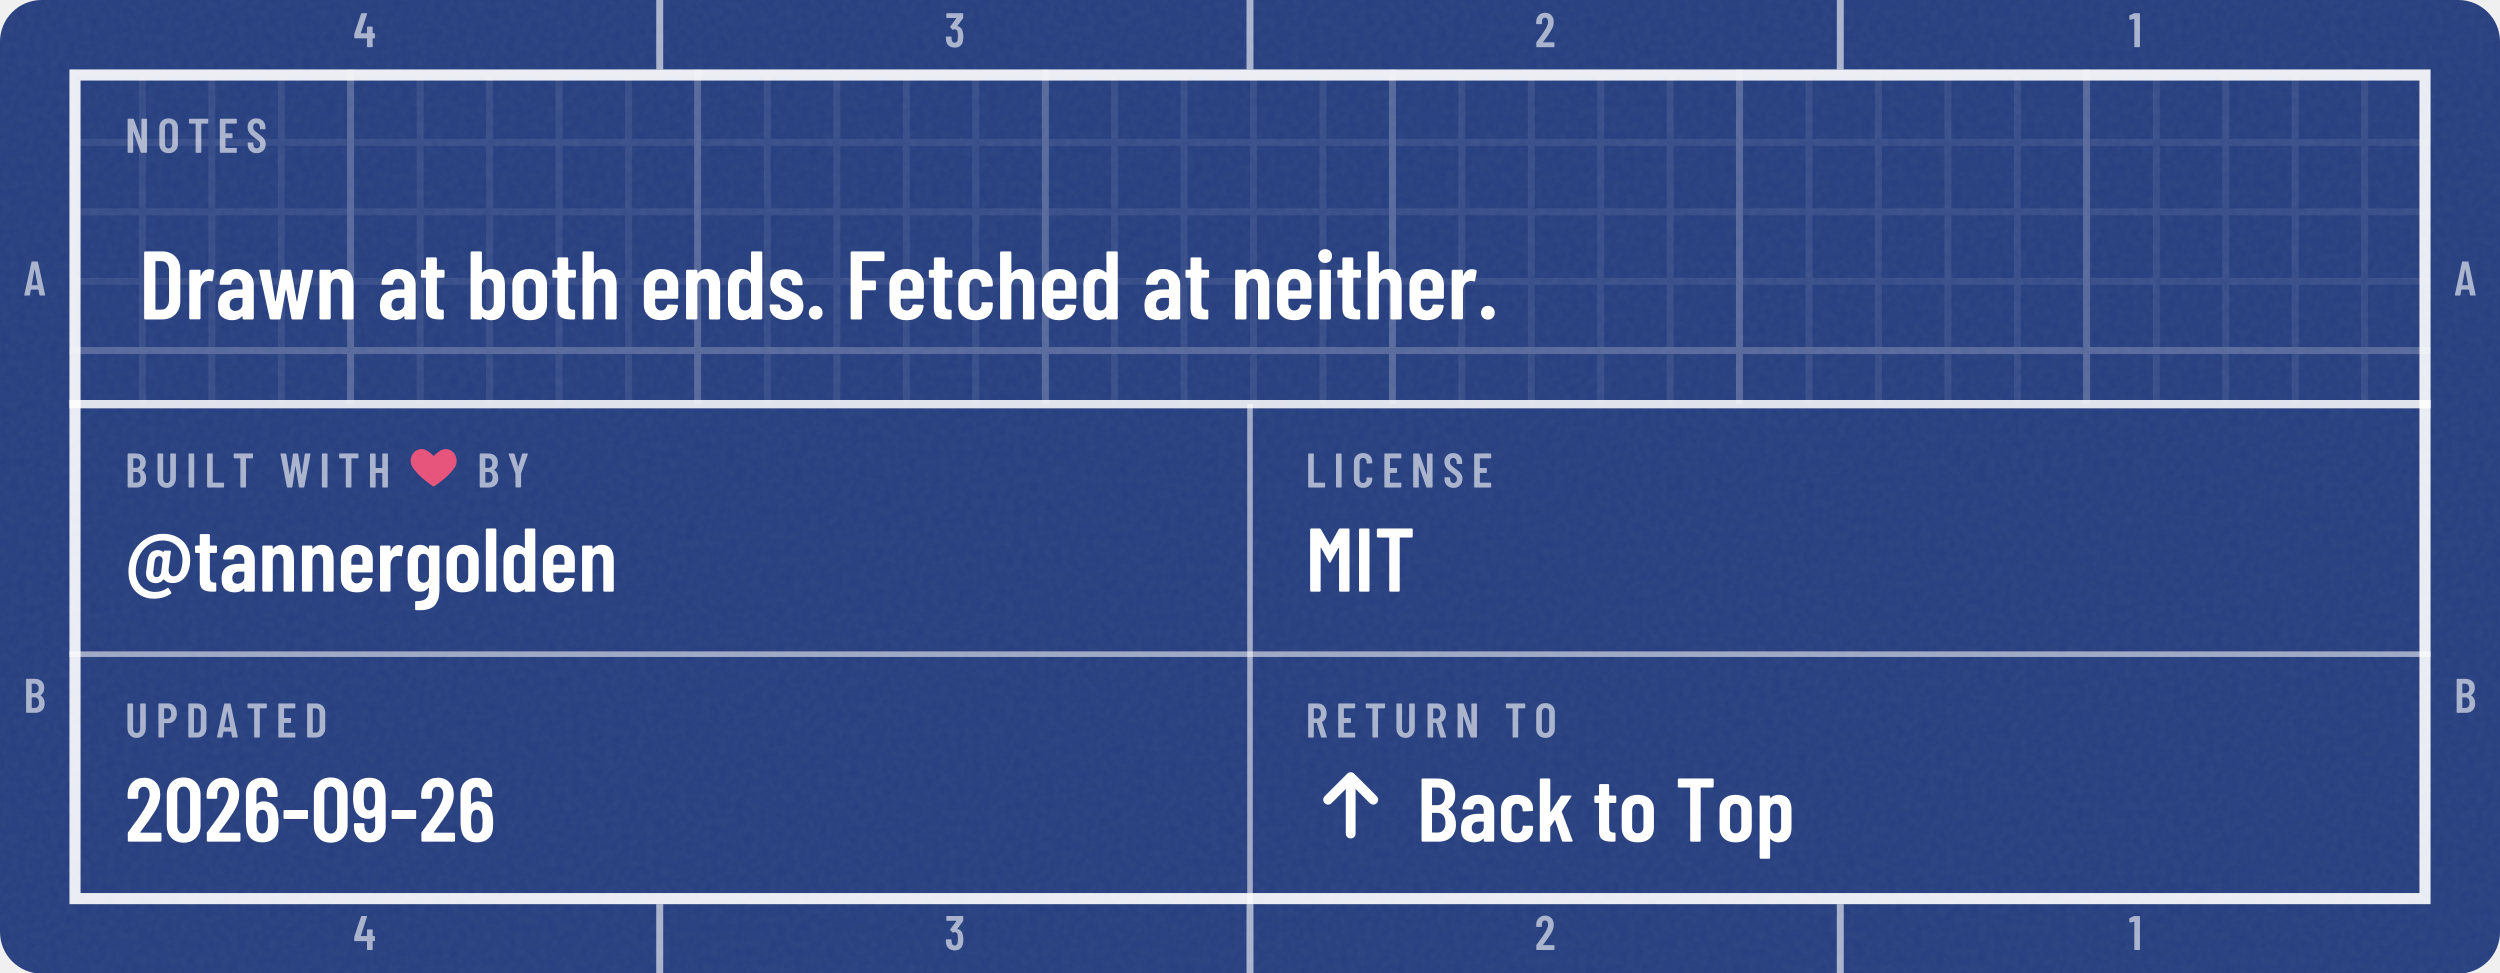
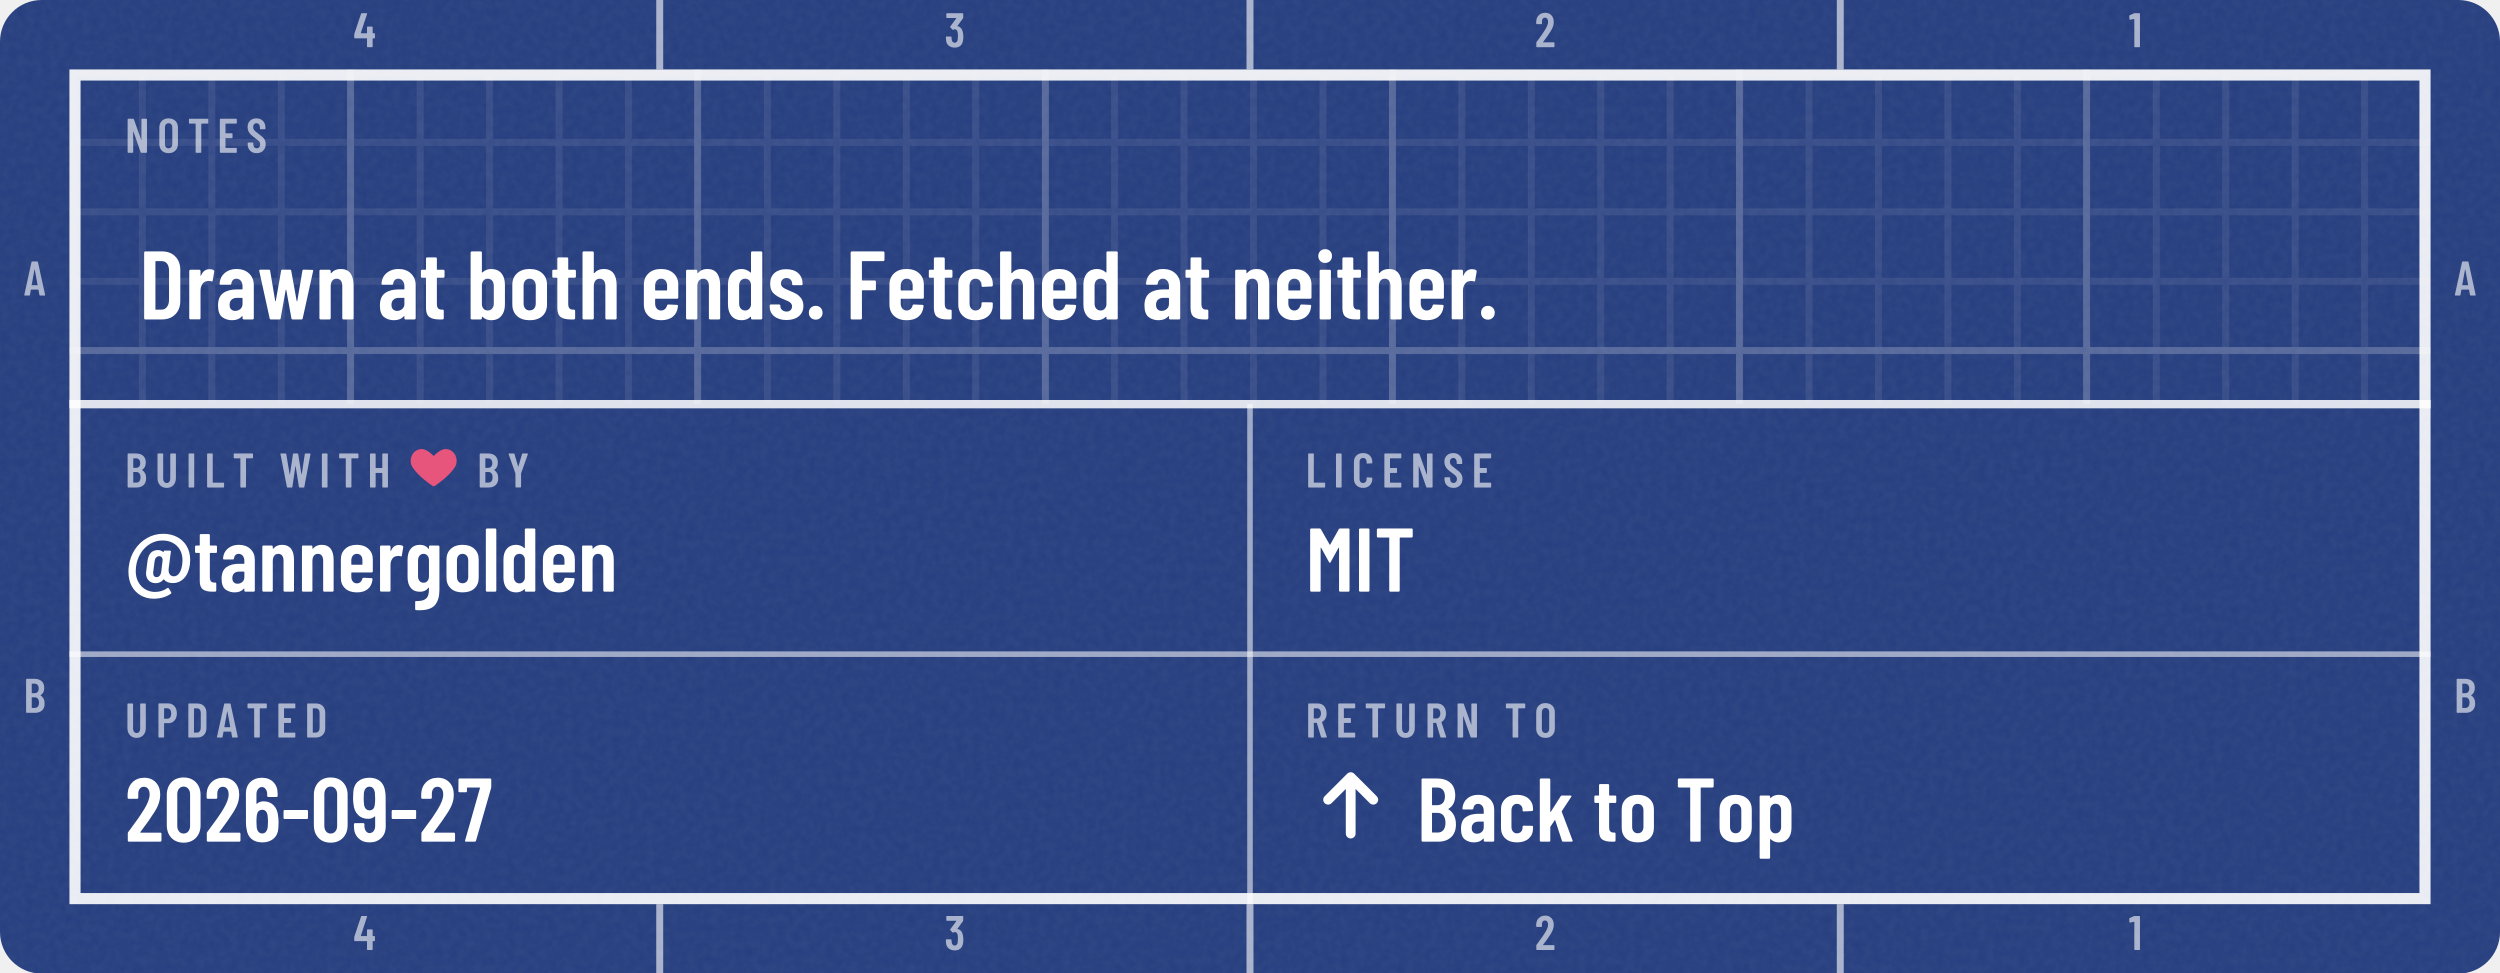
<svg xmlns="http://www.w3.org/2000/svg" width="360" height="140" viewBox="0 0 360 140" role="img" aria-labelledby="t d">
  <defs>
    <clipPath id="kc1">
      <rect x="0" y="0" width="360" height="140.2" rx="6" />
    </clipPath>
    <filter id="kn2" x="0" y="0" width="100%" height="100%">
      <feTurbulence type="fractalNoise" baseFrequency=".85" numOctaves="2" stitchTiles="stitch" />
      <feColorMatrix values="0 0 0 0 1 0 0 0 0 1 0 0 0 0 1 0 0 0 0.06 0" />
    </filter>
    <pattern id="kp3" width="10" height="10" patternUnits="userSpaceOnUse">
      <path d="M10 .5H.5V10" fill="none" stroke="#FFFFFF" stroke-opacity="0.075" />
    </pattern>
    <pattern id="kp4" width="50" height="50" patternUnits="userSpaceOnUse">
      <path d="M50 .5H.5V50" fill="none" stroke="#FFFFFF" stroke-opacity="0.16" />
    </pattern>
    <clipPath id="kc5">
      <path clip-rule="evenodd" d="M10 10h340v120.2h-340zM10 58.2h340v72h-340z" />
    </clipPath>
    <path id="m45" d="M27 263V339Q27 344 30 348Q34 351 39 351H286Q291 351 294 348Q298 344 298 339V263Q298 258 294 254Q291 251 286 251H39Q34 251 30 254Q27 258 27 263Z" />
    <path id="m46" d="M35 69Q35 100 55 120Q75 140 106 140Q137 140 156 120Q176 100 176 69Q176 38 156 18Q136 -2 106 -2Q75 -2 55 18Q35 38 35 69Z" />
    <path id="m48" d="M38 183V517Q38 604 89 658Q140 711 224 711Q309 711 360 658Q412 604 412 517V183Q412 96 360 42Q309 -11 224 -11Q140 -11 89 42Q38 96 38 183ZM296 176V524Q296 563 276 586Q257 610 224 610Q192 610 173 586Q154 563 154 524V176Q154 137 173 114Q192 90 224 90Q257 90 276 114Q296 137 296 176Z" />
    <path id="m49" d="M122 700H218Q223 700 226 696Q230 693 230 688V12Q230 7 226 4Q223 0 218 0H126Q121 0 118 4Q114 7 114 12V576Q114 578 112 580Q111 582 109 581L27 565H24Q13 565 13 576L10 643Q10 653 18 657L107 697Q114 700 122 700Z" />
    <path id="m50" d="M173 100H392Q397 100 400 96Q404 93 404 88V12Q404 7 400 4Q397 0 392 0H43Q38 0 34 4Q31 7 31 12V92Q31 101 36 107L75 160Q114 212 152 266Q189 320 215 363Q273 459 273 522Q273 562 256 585Q238 608 209 608Q180 608 163 586Q146 563 147 526V487Q147 482 144 478Q140 475 135 475H41Q36 475 32 478Q29 482 29 487V530Q33 610 84 659Q134 708 214 708Q293 708 342 656Q390 605 390 521Q390 471 373 422Q356 373 319 317Q294 277 260 229Q225 181 214 166Q184 126 170 106Q168 104 169 102Q170 100 173 100Z" />
    <path id="m51" d="M387 218Q387 169 380 134Q368 66 326 29Q283 -8 210 -8Q134 -8 86 32Q38 73 32 143Q30 165 28 207Q28 219 40 219H132Q144 219 144 207Q146 173 148 156Q153 125 169 108Q185 92 210 92Q234 92 250 108Q266 123 271 152Q276 182 276 230Q276 281 269 315Q263 341 248 355Q233 369 210 369Q195 369 183 360Q177 356 174 356Q172 356 166 360L119 408Q115 412 115 417Q115 421 118 425L243 595Q245 597 244 599Q242 601 239 601H49Q44 601 40 604Q37 608 37 613V688Q37 693 40 696Q44 700 49 700H373Q378 700 382 696Q385 693 385 688V609Q385 602 380 594L266 438Q262 432 268 431Q309 426 338 392Q368 358 378 307Q387 267 387 218Z" />
    <path id="m52" d="M443 275V194Q443 189 440 186Q436 182 431 182H401Q396 182 396 177V12Q396 7 392 4Q389 0 384 0H292Q287 0 284 4Q280 7 280 12V177Q280 182 275 182H29Q24 182 20 186Q17 189 17 194V259Q17 268 19 274L158 690Q161 700 171 700H271Q277 700 280 696Q283 693 281 686L153 293Q152 287 157 287H275Q280 287 280 292V412Q280 417 284 420Q287 424 292 424H384Q389 424 392 420Q396 417 396 412V292Q396 287 401 287H431Q436 287 440 284Q443 280 443 275Z" />
    <path id="m54" d="M401 216Q401 193 399 151Q394 75 346 34Q299 -8 221 -8Q147 -8 101 30Q55 69 46 144Q40 171 40 207L39 532Q39 613 88 660Q138 708 219 708Q295 708 343 660Q391 612 391 532V507Q391 502 388 498Q384 495 379 495H287Q282 495 278 498Q275 502 275 507V526Q275 560 258 582Q242 605 219 605Q191 605 174 583Q156 561 156 526V423Q156 420 158 419Q160 418 162 420Q191 447 234 447Q303 447 346 403Q389 359 396 286Q401 253 401 216ZM284 224Q284 250 279 295Q267 353 220 353Q196 353 180 338Q165 322 160 292Q156 257 156 224Q156 195 159 157Q164 125 180 108Q195 91 220 91Q245 91 260 109Q276 127 281 160Q284 196 284 224Z" />
+     <path id="m55" d="M90 13 255 594Q257 600 251 600H116Q111 600 111 595V559Q111 554 108 550Q104 547 99 547H28Q23 547 20 550Q16 554 16 559L17 688Q17 693 20 696Q24 700 29 700H368Q373 700 376 696Q380 693 380 688V607Q380 603 378 593L211 10Q208 0 197 0H100Q87 0 90 13Z" />
    <path id="m57" d="M384 168Q384 87 334 40Q285 -8 204 -8Q128 -8 80 40Q32 88 32 168V193Q32 198 36 202Q39 205 44 205H136Q141 205 144 202Q148 198 148 193V174Q148 140 164 118Q181 95 204 95Q232 95 250 117Q267 139 267 174V276Q267 279 265 280Q263 281 261 279Q232 253 189 253Q120 253 77 297Q34 341 27 414Q22 447 22 484Q22 518 25 549Q29 625 76 666Q124 708 203 708Q276 708 322 670Q368 631 378 556Q383 526 383 493ZM267 476Q267 506 264 543Q253 609 204 609Q179 609 163 591Q147 573 142 540Q140 516 140 476Q140 439 145 405Q150 377 166 362Q181 347 204 347Q228 347 244 362Q259 378 263 408Q267 443 267 476Z" />
    <path id="m64" d="M722 352Q722 327 719 301Q706 204 655 150Q604 95 529 95Q465 95 431 135Q427 138 424 134Q409 113 387 104Q365 94 343 94Q292 94 262 124Q233 154 233 201Q233 218 238 250L242 283Q244 307 250 347Q268 461 367 461Q380 461 394 456Q409 451 421 440Q428 435 428 442V444Q429 455 441 455H497Q509 455 508 442L484 258Q483 252 483 240Q483 206 499 188Q515 170 541 170Q577 170 602 206Q626 243 634 303Q637 326 637 346Q637 413 609 463Q581 513 530 540Q480 567 414 567Q342 567 279 530Q216 492 174 426Q132 359 122 275Q119 251 119 229Q119 156 149 104Q179 51 228 24Q277 -3 333 -3Q408 -3 468 39Q473 42 476 42Q482 42 485 36L511 -6Q513 -9 513 -14Q513 -19 508 -23Q472 -48 424 -63Q375 -78 319 -78Q239 -78 175 -42Q111 -5 74 62Q38 130 38 221Q38 253 42 280Q55 384 109 466Q163 549 246 595Q328 641 422 641Q510 641 578 605Q646 569 684 504Q722 438 722 352ZM400 212 403 233 404 243 414 326 416 343Q419 365 408 379Q398 393 379 393Q360 393 346 379Q332 365 329 343L326 322Q320 283 320 276L312 212Q311 188 321 174Q331 161 350 161Q369 161 382 175Q396 189 400 212Z" />
    <path id="m65" d="M325 11 306 116Q306 121 300 121H154Q148 121 148 116L129 11Q128 0 116 0H25Q11 0 14 13L162 689Q164 700 175 700H281Q292 700 294 689L442 13V9Q442 0 431 0H338Q326 0 325 11ZM171 212H282Q288 212 287 217L229 533Q228 536 226 536Q224 536 223 533L166 217Q165 212 171 212Z" />
    <path id="m66" d="M242 0H66Q61 0 58 4Q54 7 54 12V688Q54 693 58 696Q61 700 66 700H224Q319 700 373 652Q427 604 427 512Q427 409 354 365Q349 362 352 359Q391 334 413 292Q435 250 435 192Q435 100 382 50Q328 0 242 0ZM170 595V409Q170 404 175 404H226Q267 404 290 429Q313 454 313 500Q313 548 290 574Q267 600 226 600H175Q170 600 170 595ZM319 208Q319 260 296 290Q273 319 233 319H175Q170 319 170 314V106Q170 101 175 101H233Q273 101 296 129Q319 157 319 208Z" />
    <path id="m67" d="M42 180V521Q42 607 94 658Q145 708 230 708Q316 708 368 658Q420 607 420 521V509Q420 504 416 500Q413 496 408 496L315 492Q303 492 303 504V529Q303 564 283 586Q263 608 230 608Q198 608 178 586Q158 564 158 529V171Q158 136 178 114Q198 92 230 92Q263 92 283 114Q303 136 303 171V196Q303 201 306 204Q310 208 315 208L408 204Q413 204 416 200Q420 197 420 192V180Q420 95 368 44Q316 -8 230 -8Q145 -8 94 44Q42 95 42 180Z" />
    <path id="m68" d="M54 12V688Q54 693 58 696Q61 700 66 700H237Q323 700 374 648Q426 596 426 509V191Q426 104 374 52Q323 0 237 0H66Q61 0 58 4Q54 7 54 12ZM175 100 235 101Q268 101 288 128Q309 154 310 198V502Q310 547 290 574Q269 600 234 600H175Q170 600 170 595V105Q170 100 175 100Z" />
    <path id="m69" d="M391 600H175Q170 600 170 595V406Q170 401 175 401H303Q308 401 312 398Q315 394 315 389V312Q315 307 312 304Q308 300 303 300H175Q170 300 170 295V105Q170 100 175 100H391Q396 100 400 96Q403 93 403 88V12Q403 7 400 4Q396 0 391 0H66Q61 0 58 4Q54 7 54 12V688Q54 693 58 696Q61 700 66 700H391Q396 700 400 696Q403 693 403 688V612Q403 607 400 604Q396 600 391 600Z" />
    <path id="m70" d="M390 600H175Q170 600 170 595V406Q170 401 175 401H302Q307 401 310 398Q314 394 314 389V312Q314 307 310 304Q307 300 302 300H175Q170 300 170 295V12Q170 7 166 4Q163 0 158 0H66Q61 0 58 4Q54 7 54 12V688Q54 693 58 696Q61 700 66 700H390Q395 700 398 696Q402 693 402 688V612Q402 607 398 604Q395 600 390 600Z" />
    <path id="m72" d="M319 700H411Q416 700 420 696Q423 693 423 688V12Q423 7 420 4Q416 0 411 0H319Q314 0 310 4Q307 7 307 12V295Q307 300 302 300H175Q170 300 170 295V12Q170 7 166 4Q163 0 158 0H66Q61 0 58 4Q54 7 54 12V688Q54 693 58 696Q61 700 66 700H158Q163 700 166 696Q170 693 170 688V406Q170 401 175 401H302Q307 401 307 406V688Q307 693 310 696Q314 700 319 700Z" />
    <path id="m73" d="M54 12V688Q54 693 58 696Q61 700 66 700H158Q163 700 166 696Q170 693 170 688V12Q170 7 166 4Q163 0 158 0H66Q61 0 58 4Q54 7 54 12Z" />
    <path id="m76" d="M54 12V688Q54 693 58 696Q61 700 66 700H158Q163 700 166 696Q170 693 170 688V105Q170 100 175 100H391Q396 100 400 96Q403 93 403 88V12Q403 7 400 4Q396 0 391 0H66Q61 0 58 4Q54 7 54 12Z" />
    <path id="m77" d="M383 700H475Q480 700 484 696Q487 693 487 688V12Q487 7 484 4Q480 0 475 0H383Q378 0 374 4Q371 7 371 12V484Q371 488 369 488Q367 488 365 485L278 327Q273 319 269 319Q265 319 260 327L173 485Q171 488 169 488Q167 488 167 484V12Q167 7 164 4Q160 0 155 0H63Q58 0 54 4Q51 7 51 12V688Q51 693 54 696Q58 700 63 700H155Q165 700 170 692L267 521Q270 517 273 521L368 692Q373 700 383 700Z" />
    <path id="m78" d="M350 700H441Q446 700 450 696Q453 693 453 688V12Q453 7 450 4Q446 0 441 0H336Q326 0 323 10L174 434Q173 437 170 436Q168 436 168 433L169 12Q169 7 166 4Q162 0 157 0H66Q61 0 58 4Q54 7 54 12V688Q54 693 58 696Q61 700 66 700H169Q179 700 182 690L332 269Q333 266 336 266Q338 267 338 270V688Q338 693 342 696Q345 700 350 700Z" />
    <path id="m79" d="M42 182V518Q42 604 94 656Q147 708 233 708Q319 708 372 656Q425 604 425 518V182Q425 96 372 44Q319 -8 233 -8Q147 -8 94 44Q42 96 42 182ZM309 177V523Q309 561 288 584Q267 608 233 608Q199 608 178 584Q158 561 158 523V177Q158 139 178 116Q199 92 233 92Q267 92 288 116Q309 139 309 177Z" />
    <path id="m80" d="M432 495Q432 405 384 350Q337 295 259 295H174Q169 295 169 290V12Q169 7 166 4Q162 0 157 0H65Q60 0 56 4Q53 7 53 12V689Q53 694 56 698Q60 701 65 701H253Q306 701 346 675Q387 649 410 602Q432 555 432 495ZM316 492Q316 542 294 572Q271 601 234 601H174Q169 601 169 596V391Q169 386 174 386H234Q271 386 294 414Q316 443 316 492Z" />
    <path id="m82" d="M318 10 233 297Q231 301 228 301H175Q170 301 170 296V12Q170 7 166 4Q163 0 158 0H66Q61 0 58 4Q54 7 54 12V688Q54 693 58 696Q61 700 66 700H254Q307 700 348 674Q388 649 410 602Q433 556 433 496Q433 434 409 389Q385 344 342 321Q338 320 339 315L437 14Q438 12 438 9Q438 0 427 0H331Q321 0 318 10ZM170 595V396Q170 391 175 391H236Q272 391 294 419Q317 447 317 495Q317 543 294 572Q272 600 236 600H175Q170 600 170 595Z" />
    <path id="m83" d="M34 173V199Q34 204 38 208Q41 211 46 211H137Q142 211 146 208Q149 204 149 199V179Q149 140 168 116Q188 92 219 92Q250 92 270 114Q290 137 290 174Q290 200 279 219Q268 238 248 255Q228 272 184 304Q134 340 104 368Q73 396 52 436Q32 475 32 527Q32 610 82 659Q132 708 214 708Q297 708 348 656Q399 605 399 520V496Q399 491 396 488Q392 484 387 484H297Q292 484 288 488Q285 491 285 496V522Q285 561 266 584Q246 608 214 608Q184 608 165 586Q146 565 146 527Q146 491 166 466Q187 441 247 397Q308 352 339 324Q370 295 387 261Q404 227 404 180Q404 95 353 44Q302 -8 219 -8Q136 -8 85 42Q34 92 34 173Z" />
    <path id="m84" d="M425 688V612Q425 607 422 604Q418 600 413 600H286Q281 600 281 595V12Q281 7 278 4Q274 0 269 0H177Q172 0 168 4Q165 7 165 12V595Q165 600 160 600H40Q35 600 32 604Q28 607 28 612V688Q28 693 32 696Q35 700 40 700H413Q418 700 422 696Q425 693 425 688Z" />
    <path id="m85" d="M50 194V688Q50 693 54 696Q57 700 62 700H154Q159 700 162 696Q166 693 166 688V182Q166 142 186 117Q206 92 239 92Q272 92 292 117Q312 142 312 182V688Q312 693 316 696Q319 700 324 700H416Q421 700 424 696Q428 693 428 688V194Q428 103 376 48Q324 -8 239 -8Q153 -8 102 48Q50 103 50 194Z" />
    <path id="m87" d="M157 11 24 687 23 691Q23 700 34 700H130Q142 700 143 689L213 272Q214 269 216 269Q218 269 219 272L282 689Q283 700 295 700H375Q387 700 388 689L456 272Q457 269 459 269Q461 269 462 272L525 689Q526 700 538 700H631Q644 700 642 687L515 11Q514 0 502 0H417Q405 0 404 11L337 436Q336 440 334 440Q332 440 331 436L269 11Q268 0 256 0H170Q158 0 157 11Z" />
    <path id="m89" d="M170 13V286L169 292L30 686Q29 688 29 691Q29 700 40 700H136Q147 700 150 690L225 433Q226 430 228 430Q230 430 231 433L306 690Q309 700 320 700H416Q422 700 425 696Q428 693 426 686L287 292L286 286V13Q286 8 282 4Q279 1 274 1H182Q177 1 174 4Q170 8 170 13Z" />
    <path id="m97" d="M397 352V12Q397 7 394 4Q390 0 385 0H293Q288 0 284 4Q281 7 281 12V31Q281 34 279 35Q277 36 275 33Q240 -8 173 -8Q116 -8 72 24Q29 57 29 143Q29 233 82 271Q134 309 224 309H276Q281 309 281 314V340Q281 376 263 398Q245 419 218 419Q197 419 183 406Q169 392 166 369Q165 357 153 357H56Q44 357 45 369Q50 437 98 478Q147 519 220 519Q299 519 348 473Q397 427 397 352ZM281 160V217Q281 222 276 222H224Q190 222 169 204Q148 185 148 150Q148 119 164 104Q180 88 205 88Q235 88 258 107Q281 126 281 160Z" />
    <path id="m98" d="M399 357V154Q399 80 362 36Q325 -8 258 -8Q204 -8 168 27Q166 29 164 28Q162 27 162 24V12Q162 7 158 4Q155 0 150 0H58Q53 0 50 4Q46 7 46 12V688Q46 693 50 696Q53 700 58 700H150Q155 700 158 696Q162 693 162 688V486Q162 483 164 482Q167 482 170 486Q189 503 212 511Q236 519 258 519Q324 519 362 476Q399 433 399 357ZM222 419Q198 419 182 404Q166 388 162 362V149Q166 123 182 108Q198 92 222 92Q250 92 267 112Q284 131 284 163V348Q284 380 267 400Q250 419 222 419Z" />
    <path id="m99" d="M38 155V357Q38 430 86 474Q133 519 215 519Q297 519 345 476Q393 432 393 365V351Q393 346 390 342Q386 339 381 339L289 335Q277 335 277 347V357Q277 382 260 400Q242 419 215 419Q188 419 171 399Q154 379 154 348V163Q154 132 171 112Q188 92 215 92Q242 92 260 110Q277 129 277 155V165Q277 170 280 174Q284 177 289 177L381 176Q386 176 390 172Q393 169 393 164V146Q393 77 345 34Q297 -8 215 -8Q133 -8 86 36Q38 80 38 155Z" />
    <path id="m100" d="M287 700H379Q384 700 388 696Q391 693 391 688V12Q391 7 388 4Q384 0 379 0H287Q282 0 278 4Q275 7 275 12V24Q275 27 273 28Q271 29 269 27Q233 -8 179 -8Q112 -8 75 36Q38 80 38 154V357Q38 433 76 476Q113 519 179 519Q202 519 226 510Q250 502 269 483Q271 481 273 482Q275 483 275 486V688Q275 693 278 696Q282 700 287 700ZM275 149V362Q271 388 255 404Q239 419 215 419Q187 419 170 400Q153 380 153 348V163Q153 131 170 112Q187 92 215 92Q239 92 255 108Q271 123 275 149Z" />
    <path id="m101" d="M380 213H159Q154 213 154 208V163Q154 132 171 112Q188 92 215 92Q238 92 254 106Q271 121 276 144Q279 154 289 154L378 150Q383 150 386 146Q390 143 389 137Q382 67 338 30Q294 -8 215 -8Q133 -8 86 36Q38 79 38 154V357Q38 430 86 474Q133 519 215 519Q297 519 344 474Q392 430 392 357V225Q392 220 388 216Q385 213 380 213ZM154 348V303Q154 298 159 298H272Q277 298 277 303V348Q277 380 260 400Q243 419 215 419Q188 419 171 399Q154 379 154 348Z" />
    <path id="m103" d="M287 511H379Q384 511 388 508Q391 504 391 499V19Q391 -89 342 -148Q293 -206 167 -206Q145 -206 134 -205Q122 -204 122 -192V-115Q122 -102 135 -104Q192 -105 222 -90Q253 -75 264 -46Q275 -17 275 30V41Q275 44 273 44Q271 45 269 42Q236 -1 175 -1Q108 -1 73 42Q38 86 38 161V357Q38 434 74 476Q109 519 175 519Q236 519 269 476Q271 473 273 474Q275 474 275 477V499Q275 504 278 508Q282 511 287 511ZM275 169V348Q275 380 258 400Q242 419 215 419Q188 419 171 399Q154 379 154 348V169Q154 138 171 118Q188 99 215 99Q242 99 258 118Q275 138 275 169Z" />
    <path id="m104" d="M397 352V12Q397 7 394 4Q390 0 385 0H293Q288 0 284 4Q281 7 281 12V343Q281 379 266 399Q251 419 223 419Q194 419 178 398Q162 377 162 340V12Q162 7 158 4Q155 0 150 0H58Q53 0 50 4Q46 7 46 12V688Q46 693 50 696Q53 700 58 700H150Q155 700 158 696Q162 693 162 688V479Q162 476 164 476Q167 475 170 479Q204 519 265 519Q330 519 364 476Q397 432 397 352Z" />
    <path id="m105" d="M36 652Q36 683 56 703Q76 723 107 723Q138 723 158 703Q177 683 177 652Q177 621 157 601Q137 581 107 581Q76 581 56 601Q36 621 36 652ZM50 12V499Q50 504 54 508Q57 511 62 511H154Q159 511 162 508Q166 504 166 499V12Q166 7 162 4Q159 0 154 0H62Q57 0 54 4Q50 7 50 12Z" />
    <path id="m107" d="M46 12V688Q46 693 50 696Q53 700 58 700H150Q155 700 158 696Q162 693 162 688V332Q162 328 164 328Q166 328 168 331L277 503Q281 511 291 511H387Q394 511 396 506Q398 502 394 496L290 339Q288 335 289 332L409 14Q410 12 410 9Q410 0 399 0H304Q294 0 291 10L217 236Q216 239 214 240Q212 240 211 237L164 167Q162 163 162 161V12Q162 7 158 4Q155 0 150 0H58Q53 0 50 4Q46 7 46 12Z" />
    <path id="m108" d="M42 12V688Q42 693 46 696Q49 700 54 700H146Q151 700 154 696Q158 693 158 688V12Q158 7 154 4Q151 0 146 0H54Q49 0 46 4Q42 7 42 12Z" />
    <path id="m110" d="M397 352V12Q397 7 394 4Q390 0 385 0H293Q288 0 284 4Q281 7 281 12V343Q281 379 266 399Q251 419 223 419Q194 419 178 398Q162 377 162 340V12Q162 7 158 4Q155 0 150 0H58Q53 0 50 4Q46 7 46 12V499Q46 504 50 508Q53 511 58 511H150Q155 511 158 508Q162 504 162 499V479Q162 476 164 476Q167 475 170 479Q204 519 265 519Q330 519 364 476Q397 432 397 352Z" />
    <path id="m111" d="M38 155V356Q38 430 86 474Q134 519 216 519Q299 519 347 474Q395 430 395 356V155Q395 80 348 36Q300 -8 216 -8Q133 -8 86 36Q38 80 38 155ZM279 164V348Q279 379 262 399Q244 419 216 419Q188 419 171 400Q154 380 154 348V164Q154 132 171 112Q188 93 216 93Q244 93 262 112Q279 132 279 164Z" />
    <path id="m112" d="M403 357V155Q403 78 366 35Q329 -8 262 -8Q239 -8 215 0Q191 9 172 28Q170 30 168 29Q166 28 166 25V-177Q166 -182 162 -186Q159 -189 154 -189H62Q57 -189 54 -186Q50 -182 50 -177V499Q50 504 54 508Q57 511 62 511H154Q159 511 162 508Q166 504 166 499V487Q166 484 168 484Q171 483 174 487Q209 519 262 519Q329 519 366 476Q403 432 403 357ZM226 420Q199 420 182 400Q166 380 166 348V163Q166 131 182 112Q199 92 226 92Q254 92 271 112Q288 131 288 163V348Q288 380 271 400Q254 420 226 420Z" />
    <path id="m114" d="M297 507Q305 502 303 492L287 399Q286 387 273 392Q259 396 247 396Q235 396 225 393Q197 389 180 362Q162 334 162 296V13Q162 8 158 4Q155 1 150 1H58Q53 1 50 4Q46 8 46 13V499Q46 504 50 508Q53 511 58 511H150Q155 511 158 508Q162 504 162 499V453Q162 449 164 448Q166 448 167 452Q194 517 255 517Q282 517 297 507Z" />
    <path id="m115" d="M30 135V142Q30 147 34 150Q37 154 42 154H128Q133 154 136 150Q140 147 140 142V137Q140 113 158 97Q177 81 204 81Q230 81 245 96Q260 111 260 134Q260 154 247 168Q234 181 219 188Q204 195 165 211Q108 233 72 267Q35 301 35 368Q35 438 80 478Q124 517 200 517Q278 517 324 476Q369 434 369 364Q369 359 366 356Q362 352 357 352H273Q268 352 264 356Q261 359 261 364V370Q261 394 244 410Q228 426 203 426Q177 426 162 410Q146 393 146 370Q146 351 158 338Q170 325 185 318Q200 310 235 295Q277 278 306 262Q334 245 356 214Q377 184 377 139Q377 72 330 33Q283 -6 203 -6Q124 -6 77 32Q30 70 30 135Z" />
    <path id="m116" d="M248 429H186Q181 429 181 424V162Q181 127 194 114Q207 100 233 101H240Q245 101 248 98Q252 94 252 89V12Q252 7 248 4Q245 0 240 0H206Q138 0 104 25Q69 50 69 119V424Q69 429 64 429H29Q24 429 20 432Q17 436 17 441V499Q17 504 20 508Q24 511 29 511H64Q69 511 69 516V626Q69 631 72 634Q76 638 81 638H169Q174 638 178 634Q181 631 181 626V516Q181 511 186 511H248Q253 511 256 508Q260 504 260 499V441Q260 436 256 432Q253 429 248 429Z" />
    <path id="m119" d="M126 11 19 499V503Q19 512 30 512H118Q130 512 131 501L183 190Q184 187 186 187Q188 187 189 190L244 501Q245 512 257 512H335Q347 512 348 501L404 189Q405 186 407 186Q409 186 410 189L463 501Q464 512 476 512L563 510Q576 510 573 497L466 11Q464 0 453 0H363Q351 0 350 11L297 303Q296 306 294 306Q292 306 291 303L239 11Q238 0 226 0H139Q128 0 126 11Z" />
  </defs>
  <rect y="0" width="360" height="140.2" rx="6" fill="#253D7E" />
  <rect y="0" width="360" height="140.2" clip-path="url(#kc1)" filter="url(#kn2)" />
  <g clip-path="url(#kc5)">
    <rect y="0" width="360" height="140.2" fill="url(#kp3)" />
    <rect y="0" width="360" height="140.2" fill="url(#kp4)" />
  </g>
  <rect x="10.8" y="10.8" width="338.4" height="118.6" fill="none" stroke="#FFFFFF" stroke-opacity="0.9" stroke-width="1.6" />
  <path d="M95 0V10M95 130.2V140.2M180 0V10M180 130.2V140.2M265 0V10M265 130.2V140.2" stroke="#FFFFFF" stroke-opacity="0.6" />
  <g transform="scale(0.007 -0.007)" fill="#FFFFFF" fill-opacity="0.6">
    <use href="#m52" x="7270" y="-971" />
    <use href="#m52" x="7270" y="-19543" />
    <use href="#m51" x="19430" y="-971" />
    <use href="#m51" x="19430" y="-19543" />
    <use href="#m50" x="31573" y="-971" />
    <use href="#m50" x="31573" y="-19543" />
    <use href="#m49" x="43792" y="-971" />
    <use href="#m49" x="43792" y="-19543" />
    <use href="#m65" x="486" y="-6079" />
    <use href="#m65" x="50486" y="-6079" />
    <use href="#m66" x="483" y="-14664" />
    <use href="#m66" x="50483" y="-14664" />
  </g>
  <g transform="translate(18 22) scale(0.007 -0.007)" fill="#FFFFFF" fill-opacity="0.6">
    <use href="#m78" x="0" />
    <use href="#m79" x="664" />
    <use href="#m84" x="1288" />
    <use href="#m69" x="1897" />
    <use href="#m83" x="2490" />
  </g>
  <g transform="translate(20 46) scale(0.014 -0.014)" fill="#FFFFFF">
    <use href="#m68" x="0" />
    <use href="#m114" x="472" />
    <use href="#m97" x="785" />
    <use href="#m119" x="1219" />
    <use href="#m110" x="1811" />
    <use href="#m97" x="2450" />
    <use href="#m116" x="2884" />
    <use href="#m98" x="3366" />
    <use href="#m111" x="3803" />
    <use href="#m116" x="4235" />
    <use href="#m104" x="4517" />
    <use href="#m101" x="5156" />
    <use href="#m110" x="5582" />
    <use href="#m100" x="6021" />
    <use href="#m115" x="6458" />
    <use href="#m46" x="6856" />
    <use href="#m70" x="7267" />
    <use href="#m101" x="7682" />
    <use href="#m116" x="8108" />
    <use href="#m99" x="8390" />
    <use href="#m104" x="8812" />
    <use href="#m101" x="9251" />
    <use href="#m100" x="9677" />
    <use href="#m97" x="10314" />
    <use href="#m116" x="10748" />
    <use href="#m110" x="11230" />
    <use href="#m101" x="11669" />
    <use href="#m105" x="12095" />
    <use href="#m116" x="12310" />
    <use href="#m104" x="12592" />
    <use href="#m101" x="13031" />
    <use href="#m114" x="13457" />
    <use href="#m46" x="13770" />
  </g>
  <path d="M10 58.2H350" stroke="#FFFFFF" stroke-opacity="0.85" stroke-width="1.2" />
  <g transform="translate(18 70.2) scale(0.007 -0.007)" fill="#FFFFFF" fill-opacity="0.6">
    <use href="#m66" x="0" />
    <use href="#m85" x="619" />
    <use href="#m73" x="1254" />
    <use href="#m76" x="1635" />
    <use href="#m84" x="2208" />
    <use href="#m87" x="3174" />
    <use href="#m73" x="3996" />
    <use href="#m84" x="4377" />
    <use href="#m72" x="4986" />
  </g>
  <g transform="translate(58.7 63.6) scale(0.3125)" fill="#E7557C" stroke="#E7557C" stroke-width="1.2" stroke-linejoin="round">
    <path d="M12 20s-7-4.5-9.5-9C1 8 3 4 6.5 4 9 4 12 7.5 12 7.5S15 4 17.5 4C21 4 23 8 21.5 11c-2.5 4.5-9.5 9-9.5 9z" />
  </g>
  <g transform="translate(68.7 70.2) scale(0.007 -0.007)" fill="#FFFFFF" fill-opacity="0.6">
    <use href="#m66" x="0" />
    <use href="#m89" x="619" />
  </g>
  <g transform="translate(18 85.2) scale(0.013 -0.013)" fill="#FFFFFF">
    <use href="#m64" x="0" />
    <use href="#m116" x="759" />
    <use href="#m97" x="1041" />
    <use href="#m110" x="1475" />
    <use href="#m110" x="1914" />
    <use href="#m101" x="2353" />
    <use href="#m114" x="2779" />
    <use href="#m103" x="3092" />
    <use href="#m111" x="3523" />
    <use href="#m108" x="3955" />
    <use href="#m100" x="4154" />
    <use href="#m101" x="4591" />
    <use href="#m110" x="5017" />
  </g>
  <path d="M180 58.2V94.2" stroke="#FFFFFF" stroke-opacity="0.55" stroke-width=".8" />
  <g transform="translate(188 70.2) scale(0.007 -0.007)" fill="#FFFFFF" fill-opacity="0.6">
    <use href="#m76" x="0" />
    <use href="#m73" x="572" />
    <use href="#m67" x="953" />
    <use href="#m69" x="1567" />
    <use href="#m78" x="2160" />
    <use href="#m83" x="2824" />
    <use href="#m69" x="3415" />
  </g>
  <g transform="translate(188 85.2) scale(0.013 -0.013)" fill="#FFFFFF">
    <use href="#m77" x="0" />
    <use href="#m73" x="538" />
    <use href="#m84" x="762" />
  </g>
  <path d="M10 94.2H180" stroke="#FFFFFF" stroke-opacity="0.55" stroke-width=".8" />
  <g transform="translate(18 106.2) scale(0.007 -0.007)" fill="#FFFFFF" fill-opacity="0.6">
    <use href="#m85" x="0" />
    <use href="#m80" x="635" />
    <use href="#m68" x="1249" />
    <use href="#m65" x="1878" />
    <use href="#m84" x="2492" />
    <use href="#m69" x="3101" />
    <use href="#m68" x="3693" />
  </g>
  <g transform="translate(18 121.2) scale(0.013 -0.013)" fill="#FFFFFF">
    <use href="#m50" x="0" />
    <use href="#m48" x="425" />
    <use href="#m50" x="875" />
    <use href="#m54" x="1300" />
    <use href="#m45" x="1729" />
    <use href="#m48" x="2054" />
    <use href="#m57" x="2504" />
    <use href="#m45" x="2927" />
    <use href="#m50" x="3252" />
-     <use href="#m54" x="3677" />
+     <use href="#m55" x="3677" />
  </g>
  <path d="M180 94.2V130.2" stroke="#FFFFFF" stroke-opacity="0.55" stroke-width=".8" />
  <path d="M180 94.2H350" stroke="#FFFFFF" stroke-opacity="0.55" stroke-width=".8" />
  <g transform="translate(188 106.2) scale(0.007 -0.007)" fill="#FFFFFF" fill-opacity="0.6">
    <use href="#m82" x="0" />
    <use href="#m69" x="618" />
    <use href="#m84" x="1210" />
    <use href="#m85" x="1819" />
    <use href="#m82" x="2455" />
    <use href="#m78" x="3073" />
    <use href="#m84" x="4094" />
    <use href="#m79" x="4703" />
  </g>
  <g transform="rotate(-90 194.5 115.7)">
    <g transform="translate(188 109.2) scale(0.5417)" fill="none" stroke="#FFFFFF" stroke-width="2.6" stroke-linecap="round" stroke-linejoin="round">
      <path d="M4 12h15M13 6l6 6-6 6" />
    </g>
  </g>
  <g transform="translate(204 121.2) scale(0.013 -0.013)" fill="#FFFFFF">
    <use href="#m66" x="0" />
    <use href="#m97" x="462" />
    <use href="#m99" x="896" />
    <use href="#m107" x="1318" />
    <use href="#m116" x="1951" />
    <use href="#m111" x="2233" />
    <use href="#m84" x="2865" />
    <use href="#m111" x="3317" />
    <use href="#m112" x="3749" />
  </g>
</svg>
